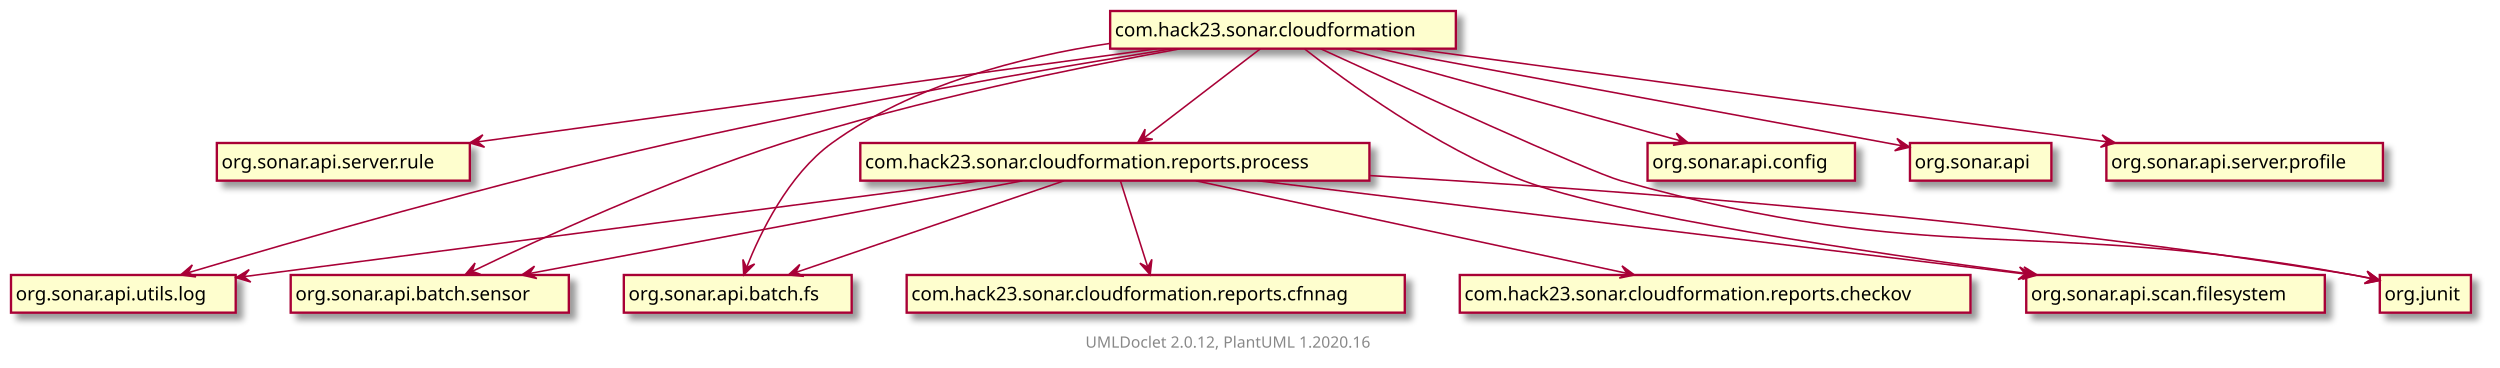
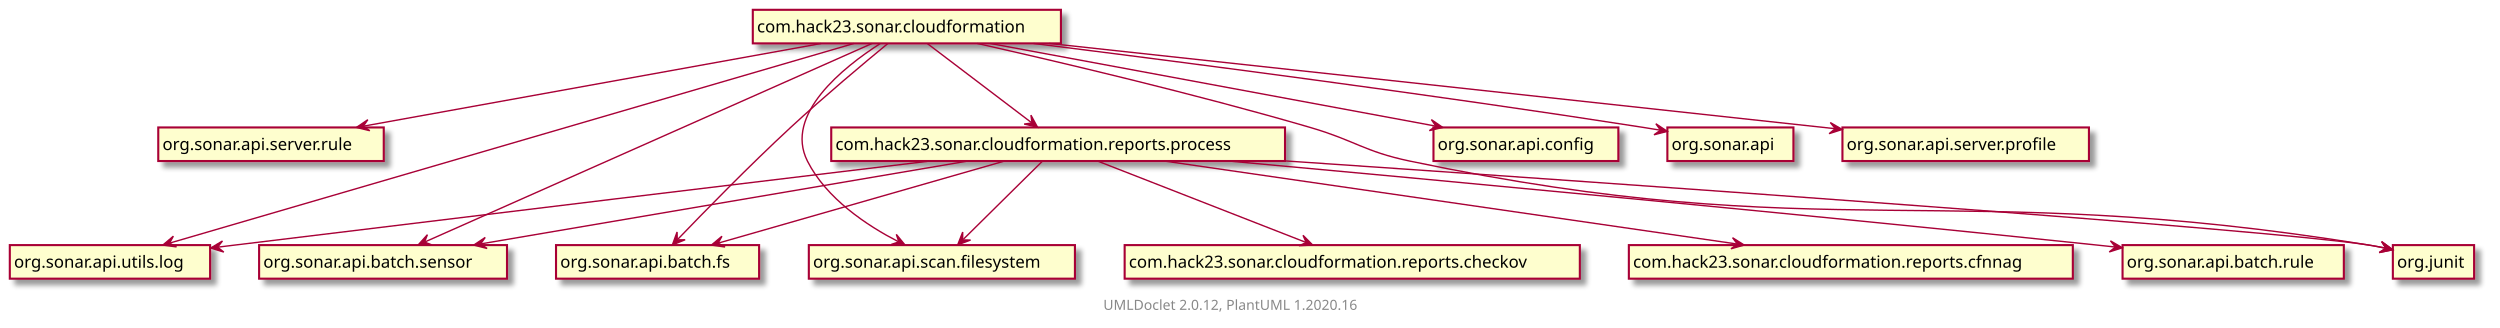
- <svg xmlns="http://www.w3.org/2000/svg" xmlns:xlink="http://www.w3.org/1999/xlink" contentScriptType="application/ecmascript" contentStyleType="text/css" height="234px" preserveAspectRatio="none" style="width:1591px;height:234px;" version="1.1" viewBox="0 0 1591 234" width="1591px" zoomAndPan="magnify">
+ <svg xmlns="http://www.w3.org/2000/svg" xmlns:xlink="http://www.w3.org/1999/xlink" contentScriptType="application/ecmascript" contentStyleType="text/css" height="234px" preserveAspectRatio="none" style="width:1785px;height:234px;" version="1.1" viewBox="0 0 1785 234" width="1785px" zoomAndPan="magnify">
  <defs>
-     <filter height="300%" id="f1l3fq0fqg8kmc" width="300%" x="-1" y="-1">
+     <filter height="300%" id="fjx96am55e95w" width="300%" x="-1" y="-1">
      <feGaussianBlur result="blurOut" stdDeviation="2.0" />
      <feColorMatrix in="blurOut" result="blurOut2" type="matrix" values="0 0 0 0 0 0 0 0 0 0 0 0 0 0 0 0 0 0 .4 0" />
      <feOffset dx="4.0" dy="4.0" in="blurOut2" result="blurOut3" />
      <feBlend in="SourceGraphic" in2="blurOut3" mode="normal" />
    </filter>
  </defs>
  <g>
    <a href="com/hack23/sonar/cloudformation/package-summary.html" target="_top" title="com/hack23/sonar/cloudformation/package-summary.html" xlink:actuate="onRequest" xlink:href="com/hack23/sonar/cloudformation/package-summary.html" xlink:show="new" xlink:title="com/hack23/sonar/cloudformation/package-summary.html" xlink:type="simple">
-       <rect codeLine="25" fill="#FEFECE" filter="url(#f1l3fq0fqg8kmc)" height="23.969" id="com.hack23.sonar.cloudformation" style="stroke: #A80036; stroke-width: 1.5;" width="220" x="706.5" y="7" />
-       <text fill="#000000" font-family="sans-serif" font-size="12" lengthAdjust="spacingAndGlyphs" textLength="214" x="709.5" y="23.139">com.hack23.sonar.cloudformation</text>
+       <rect codeLine="26" fill="#FEFECE" filter="url(#fjx96am55e95w)" height="23.969" id="com.hack23.sonar.cloudformation" style="stroke: #A80036; stroke-width: 1.5;" width="220" x="537.5" y="7" />
+       <text fill="#000000" font-family="sans-serif" font-size="12" lengthAdjust="spacingAndGlyphs" textLength="214" x="540.5" y="23.139">com.hack23.sonar.cloudformation</text>
    </a>
-     <rect fill="#FEFECE" filter="url(#f1l3fq0fqg8kmc)" height="23.969" id="org.sonar.api.server.rule" style="stroke: #A80036; stroke-width: 1.5;" width="161" x="138" y="91" />
-     <text fill="#000000" font-family="sans-serif" font-size="12" lengthAdjust="spacingAndGlyphs" textLength="155" x="141" y="107.139">org.sonar.api.server.rule</text>
-     <rect fill="#FEFECE" filter="url(#f1l3fq0fqg8kmc)" height="23.969" id="org.sonar.api.utils.log" style="stroke: #A80036; stroke-width: 1.5;" width="143" x="7" y="175" />
+     <rect fill="#FEFECE" filter="url(#fjx96am55e95w)" height="23.969" id="org.sonar.api.server.rule" style="stroke: #A80036; stroke-width: 1.5;" width="161" x="113" y="91" />
+     <text fill="#000000" font-family="sans-serif" font-size="12" lengthAdjust="spacingAndGlyphs" textLength="155" x="116" y="107.139">org.sonar.api.server.rule</text>
+     <rect fill="#FEFECE" filter="url(#fjx96am55e95w)" height="23.969" id="org.sonar.api.utils.log" style="stroke: #A80036; stroke-width: 1.5;" width="143" x="7" y="175" />
    <text fill="#000000" font-family="sans-serif" font-size="12" lengthAdjust="spacingAndGlyphs" textLength="137" x="10" y="191.139">org.sonar.api.utils.log</text>
-     <rect fill="#FEFECE" filter="url(#f1l3fq0fqg8kmc)" height="23.969" id="org.sonar.api.config" style="stroke: #A80036; stroke-width: 1.5;" width="132" x="1048.5" y="91" />
-     <text fill="#000000" font-family="sans-serif" font-size="12" lengthAdjust="spacingAndGlyphs" textLength="126" x="1051.5" y="107.139">org.sonar.api.config</text>
-     <rect fill="#FEFECE" filter="url(#f1l3fq0fqg8kmc)" height="23.969" id="org.sonar.api" style="stroke: #A80036; stroke-width: 1.5;" width="90" x="1215.5" y="91" />
-     <text fill="#000000" font-family="sans-serif" font-size="12" lengthAdjust="spacingAndGlyphs" textLength="84" x="1218.5" y="107.139">org.sonar.api</text>
-     <rect fill="#FEFECE" filter="url(#f1l3fq0fqg8kmc)" height="23.969" id="org.sonar.api.batch.sensor" style="stroke: #A80036; stroke-width: 1.5;" width="177" x="185" y="175" />
+     <rect fill="#FEFECE" filter="url(#fjx96am55e95w)" height="23.969" id="org.sonar.api.config" style="stroke: #A80036; stroke-width: 1.5;" width="132" x="1023.5" y="91" />
+     <text fill="#000000" font-family="sans-serif" font-size="12" lengthAdjust="spacingAndGlyphs" textLength="126" x="1026.5" y="107.139">org.sonar.api.config</text>
+     <rect fill="#FEFECE" filter="url(#fjx96am55e95w)" height="23.969" id="org.sonar.api" style="stroke: #A80036; stroke-width: 1.5;" width="90" x="1190.5" y="91" />
+     <text fill="#000000" font-family="sans-serif" font-size="12" lengthAdjust="spacingAndGlyphs" textLength="84" x="1193.5" y="107.139">org.sonar.api</text>
+     <rect fill="#FEFECE" filter="url(#fjx96am55e95w)" height="23.969" id="org.sonar.api.batch.sensor" style="stroke: #A80036; stroke-width: 1.5;" width="177" x="185" y="175" />
    <text fill="#000000" font-family="sans-serif" font-size="12" lengthAdjust="spacingAndGlyphs" textLength="171" x="188" y="191.139">org.sonar.api.batch.sensor</text>
    <a href="com/hack23/sonar/cloudformation/reports/process/package-summary.html" target="_top" title="com/hack23/sonar/cloudformation/reports/process/package-summary.html" xlink:actuate="onRequest" xlink:href="com/hack23/sonar/cloudformation/reports/process/package-summary.html" xlink:show="new" xlink:title="com/hack23/sonar/cloudformation/reports/process/package-summary.html" xlink:type="simple">
-       <rect codeLine="27" fill="#FEFECE" filter="url(#f1l3fq0fqg8kmc)" height="23.969" id="com.hack23.sonar.cloudformation.reports.process" style="stroke: #A80036; stroke-width: 1.5;" width="324" x="547.5" y="91" />
-       <text fill="#000000" font-family="sans-serif" font-size="12" lengthAdjust="spacingAndGlyphs" textLength="318" x="550.5" y="107.139">com.hack23.sonar.cloudformation.reports.process</text>
+       <rect codeLine="28" fill="#FEFECE" filter="url(#fjx96am55e95w)" height="23.969" id="com.hack23.sonar.cloudformation.reports.process" style="stroke: #A80036; stroke-width: 1.5;" width="324" x="593.5" y="91" />
+       <text fill="#000000" font-family="sans-serif" font-size="12" lengthAdjust="spacingAndGlyphs" textLength="318" x="596.5" y="107.139">com.hack23.sonar.cloudformation.reports.process</text>
    </a>
-     <rect fill="#FEFECE" filter="url(#f1l3fq0fqg8kmc)" height="23.969" id="org.sonar.api.batch.fs" style="stroke: #A80036; stroke-width: 1.5;" width="145" x="397" y="175" />
+     <rect fill="#FEFECE" filter="url(#fjx96am55e95w)" height="23.969" id="org.sonar.api.batch.fs" style="stroke: #A80036; stroke-width: 1.5;" width="145" x="397" y="175" />
    <text fill="#000000" font-family="sans-serif" font-size="12" lengthAdjust="spacingAndGlyphs" textLength="139" x="400" y="191.139">org.sonar.api.batch.fs</text>
-     <rect fill="#FEFECE" filter="url(#f1l3fq0fqg8kmc)" height="23.969" id="org.sonar.api.scan.filesystem" style="stroke: #A80036; stroke-width: 1.5;" width="190" x="1289.5" y="175" />
-     <text fill="#000000" font-family="sans-serif" font-size="12" lengthAdjust="spacingAndGlyphs" textLength="184" x="1292.5" y="191.139">org.sonar.api.scan.filesystem</text>
-     <rect fill="#FEFECE" filter="url(#f1l3fq0fqg8kmc)" height="23.969" id="org.sonar.api.server.profile" style="stroke: #A80036; stroke-width: 1.5;" width="176" x="1340.5" y="91" />
-     <text fill="#000000" font-family="sans-serif" font-size="12" lengthAdjust="spacingAndGlyphs" textLength="170" x="1343.5" y="107.139">org.sonar.api.server.profile</text>
-     <rect fill="#FEFECE" filter="url(#f1l3fq0fqg8kmc)" height="23.969" id="org.junit" style="stroke: #A80036; stroke-width: 1.5;" width="58" x="1514.5" y="175" />
-     <text fill="#000000" font-family="sans-serif" font-size="12" lengthAdjust="spacingAndGlyphs" textLength="52" x="1517.5" y="191.139">org.junit</text>
+     <rect fill="#FEFECE" filter="url(#fjx96am55e95w)" height="23.969" id="org.sonar.api.scan.filesystem" style="stroke: #A80036; stroke-width: 1.5;" width="190" x="577.5" y="175" />
+     <text fill="#000000" font-family="sans-serif" font-size="12" lengthAdjust="spacingAndGlyphs" textLength="184" x="580.5" y="191.139">org.sonar.api.scan.filesystem</text>
+     <rect fill="#FEFECE" filter="url(#fjx96am55e95w)" height="23.969" id="org.sonar.api.server.profile" style="stroke: #A80036; stroke-width: 1.5;" width="176" x="1315.5" y="91" />
+     <text fill="#000000" font-family="sans-serif" font-size="12" lengthAdjust="spacingAndGlyphs" textLength="170" x="1318.5" y="107.139">org.sonar.api.server.profile</text>
+     <rect fill="#FEFECE" filter="url(#fjx96am55e95w)" height="23.969" id="org.junit" style="stroke: #A80036; stroke-width: 1.5;" width="58" x="1708.5" y="175" />
+     <text fill="#000000" font-family="sans-serif" font-size="12" lengthAdjust="spacingAndGlyphs" textLength="52" x="1711.5" y="191.139">org.junit</text>
    <a href="com/hack23/sonar/cloudformation/reports/checkov/package-summary.html" target="_top" title="com/hack23/sonar/cloudformation/reports/checkov/package-summary.html" xlink:actuate="onRequest" xlink:href="com/hack23/sonar/cloudformation/reports/checkov/package-summary.html" xlink:show="new" xlink:title="com/hack23/sonar/cloudformation/reports/checkov/package-summary.html" xlink:type="simple">
-       <rect codeLine="29" fill="#FEFECE" filter="url(#f1l3fq0fqg8kmc)" height="23.969" id="com.hack23.sonar.cloudformation.reports.checkov" style="stroke: #A80036; stroke-width: 1.5;" width="325" x="929" y="175" />
-       <text fill="#000000" font-family="sans-serif" font-size="12" lengthAdjust="spacingAndGlyphs" textLength="319" x="932" y="191.139">com.hack23.sonar.cloudformation.reports.checkov</text>
+       <rect codeLine="30" fill="#FEFECE" filter="url(#fjx96am55e95w)" height="23.969" id="com.hack23.sonar.cloudformation.reports.checkov" style="stroke: #A80036; stroke-width: 1.5;" width="325" x="803" y="175" />
+       <text fill="#000000" font-family="sans-serif" font-size="12" lengthAdjust="spacingAndGlyphs" textLength="319" x="806" y="191.139">com.hack23.sonar.cloudformation.reports.checkov</text>
    </a>
    <a href="com/hack23/sonar/cloudformation/reports/cfnnag/package-summary.html" target="_top" title="com/hack23/sonar/cloudformation/reports/cfnnag/package-summary.html" xlink:actuate="onRequest" xlink:href="com/hack23/sonar/cloudformation/reports/cfnnag/package-summary.html" xlink:show="new" xlink:title="com/hack23/sonar/cloudformation/reports/cfnnag/package-summary.html" xlink:type="simple">
-       <rect codeLine="31" fill="#FEFECE" filter="url(#f1l3fq0fqg8kmc)" height="23.969" id="com.hack23.sonar.cloudformation.reports.cfnnag" style="stroke: #A80036; stroke-width: 1.5;" width="317" x="577" y="175" />
-       <text fill="#000000" font-family="sans-serif" font-size="12" lengthAdjust="spacingAndGlyphs" textLength="311" x="580" y="191.139">com.hack23.sonar.cloudformation.reports.cfnnag</text>
+       <rect codeLine="32" fill="#FEFECE" filter="url(#fjx96am55e95w)" height="23.969" id="com.hack23.sonar.cloudformation.reports.cfnnag" style="stroke: #A80036; stroke-width: 1.5;" width="317" x="1163" y="175" />
+       <text fill="#000000" font-family="sans-serif" font-size="12" lengthAdjust="spacingAndGlyphs" textLength="311" x="1166" y="191.139">com.hack23.sonar.cloudformation.reports.cfnnag</text>
    </a>
-     <path codeLine="6" d="M736.16,31.02 C623.48,46.47 419.4,74.45 304,90.28 " fill="none" id="com.hack23.sonar.cloudformation-to-org.sonar.api.server.rule" style="stroke: #A80036; stroke-width: 1.0;" />
-     <polygon fill="#A80036" points="298.92,90.97,308.383,93.699,303.873,90.285,307.287,85.775,298.92,90.97" style="stroke: #A80036; stroke-width: 1.0;" />
-     <path codeLine="7" d="M745.86,31.03 C667.63,43.68 537.96,65.93 427.5,91 C315.3,116.46 184.93,154.14 119.87,173.51 " fill="none" id="com.hack23.sonar.cloudformation-to-org.sonar.api.utils.log" style="stroke: #A80036; stroke-width: 1.0;" />
-     <polygon fill="#A80036" points="114.92,174.98,124.688,176.239,119.711,173.55,122.4,168.573,114.92,174.98" style="stroke: #A80036; stroke-width: 1.0;" />
-     <path codeLine="8" d="M856.69,31.06 C912.05,46.29 1011.48,73.65 1069.35,89.58 " fill="none" id="com.hack23.sonar.cloudformation-to-org.sonar.api.config" style="stroke: #A80036; stroke-width: 1.0;" />
-     <polygon fill="#A80036" points="1074.47,90.99,1066.854,84.746,1069.649,89.664,1064.731,92.459,1074.47,90.99" style="stroke: #A80036; stroke-width: 1.0;" />
-     <path codeLine="9" d="M876.38,31.06 C964.51,47.34 1127.59,77.45 1210.01,92.68 " fill="none" id="com.hack23.sonar.cloudformation-to-org.sonar.api" style="stroke: #A80036; stroke-width: 1.0;" />
-     <polygon fill="#A80036" points="1215.32,93.66,1207.204,88.081,1210.404,92.746,1205.74,95.946,1215.32,93.66" style="stroke: #A80036; stroke-width: 1.0;" />
-     <path codeLine="10" d="M751.03,31.05 C686.09,42.85 584.17,63.6 498.5,91 C425,114.51 342.3,152.6 300.62,172.66 " fill="none" id="com.hack23.sonar.cloudformation-to-org.sonar.api.batch.sensor" style="stroke: #A80036; stroke-width: 1.0;" />
-     <polygon fill="#A80036" points="295.98,174.9,305.823,174.566,300.478,172.715,302.328,167.37,295.98,174.9" style="stroke: #A80036; stroke-width: 1.0;" />
-     <path codeLine="11" d="M802.07,31.06 C782.92,45.73 749.1,71.65 728.07,87.77 " fill="none" id="com.hack23.sonar.cloudformation-to-com.hack23.sonar.cloudformation.reports.process" style="stroke: #A80036; stroke-width: 1.0;" />
-     <polygon fill="#A80036" points="724.04,90.85,733.617,88.551,728.009,87.809,728.751,82.201,724.04,90.85" style="stroke: #A80036; stroke-width: 1.0;" />
-     <path codeLine="12" d="M706.4,27.62 C649.23,36.15 580.8,53.99 529.5,91 C501.53,111.18 483.57,148.81 475.14,170.15 " fill="none" id="com.hack23.sonar.cloudformation-to-org.sonar.api.batch.fs" style="stroke: #A80036; stroke-width: 1.0;" />
-     <polygon fill="#A80036" points="473.3,174.95,480.257,167.979,475.09,170.281,472.787,165.114,473.3,174.95" style="stroke: #A80036; stroke-width: 1.0;" />
-     <path codeLine="13" d="M830.28,31.17 C855.98,51.36 913.66,93.82 969.5,115 C1026.88,136.77 1187.53,160.52 1291.29,174.3 " fill="none" id="com.hack23.sonar.cloudformation-to-org.sonar.api.scan.filesystem" style="stroke: #A80036; stroke-width: 1.0;" />
-     <polygon fill="#A80036" points="1296.5,174.99,1288.104,169.842,1291.543,174.333,1287.052,177.773,1296.5,174.99" style="stroke: #A80036; stroke-width: 1.0;" />
-     <path codeLine="14" d="M898.72,31.02 C1014.04,46.47 1222.9,74.45 1340.99,90.28 " fill="none" id="com.hack23.sonar.cloudformation-to-org.sonar.api.server.profile" style="stroke: #A80036; stroke-width: 1.0;" />
-     <polygon fill="#A80036" points="1346.2,90.97,1337.818,85.798,1341.245,90.299,1336.745,93.726,1346.2,90.97" style="stroke: #A80036; stroke-width: 1.0;" />
-     <path codeLine="15" d="M840.43,31.04 C892.28,54.89 1011.9,109.53 1031.5,115 C1232.64,171.11 1292.11,137.33 1497.5,175 C1501.36,175.71 1505.39,176.54 1509.38,177.41 " fill="none" id="com.hack23.sonar.cloudformation-to-org.junit" style="stroke: #A80036; stroke-width: 1.0;" />
-     <polygon fill="#A80036" points="1514.4,178.55,1506.502,172.666,1509.523,177.449,1504.74,180.469,1514.4,178.55" style="stroke: #A80036; stroke-width: 1.0;" />
-     <path codeLine="16" d="M624.73,115.02 C501.36,131.05 274.16,160.57 155.39,176.01 " fill="none" id="com.hack23.sonar.cloudformation.reports.process-to-org.sonar.api.utils.log" style="stroke: #A80036; stroke-width: 1.0;" />
-     <polygon fill="#A80036" points="150.17,176.69,159.61,179.499,155.129,176.047,158.581,171.566,150.17,176.69" style="stroke: #A80036; stroke-width: 1.0;" />
-     <path codeLine="17" d="M761.02,115.06 C832.42,130.39 960.99,157.98 1034.96,173.86 " fill="none" id="com.hack23.sonar.cloudformation.reports.process-to-com.hack23.sonar.cloudformation.reports.checkov" style="stroke: #A80036; stroke-width: 1.0;" />
-     <polygon fill="#A80036" points="1040.19,174.99,1032.239,169.177,1035.303,173.933,1030.548,176.996,1040.19,174.99" style="stroke: #A80036; stroke-width: 1.0;" />
-     <path codeLine="18" d="M800.18,115.02 C927.62,130.5 1158.64,158.56 1288.76,174.37 " fill="none" id="com.hack23.sonar.cloudformation.reports.process-to-org.sonar.api.scan.filesystem" style="stroke: #A80036; stroke-width: 1.0;" />
-     <polygon fill="#A80036" points="1293.73,174.97,1285.289,169.897,1288.768,174.357,1284.307,177.836,1293.73,174.97" style="stroke: #A80036; stroke-width: 1.0;" />
-     <path codeLine="19" d="M677.13,115.06 C632.81,130.2 553.43,157.32 506.71,173.29 " fill="none" id="com.hack23.sonar.cloudformation.reports.process-to-org.sonar.api.batch.fs" style="stroke: #A80036; stroke-width: 1.0;" />
-     <polygon fill="#A80036" points="501.74,174.99,511.549,175.877,506.473,173.379,508.971,168.303,501.74,174.99" style="stroke: #A80036; stroke-width: 1.0;" />
-     <path codeLine="20" d="M650.7,115.06 C568.88,130.45 421.29,158.21 337.02,174.05 " fill="none" id="com.hack23.sonar.cloudformation.reports.process-to-org.sonar.api.batch.sensor" style="stroke: #A80036; stroke-width: 1.0;" />
-     <polygon fill="#A80036" points="332.06,174.99,341.646,177.249,336.973,174.062,340.161,169.388,332.06,174.99" style="stroke: #A80036; stroke-width: 1.0;" />
-     <path codeLine="21" d="M713.01,115.06 C717.46,129.12 725.2,153.51 730.33,169.7 " fill="none" id="com.hack23.sonar.cloudformation.reports.process-to-com.hack23.sonar.cloudformation.reports.cfnnag" style="stroke: #A80036; stroke-width: 1.0;" />
-     <polygon fill="#A80036" points="731.97,174.85,733.052,165.061,730.453,170.086,725.429,167.487,731.97,174.85" style="stroke: #A80036; stroke-width: 1.0;" />
-     <path codeLine="22" d="M871.84,111.74 C1031.77,120.99 1282.65,139.82 1497.5,175 C1501.37,175.63 1505.41,176.42 1509.4,177.27 " fill="none" id="com.hack23.sonar.cloudformation.reports.process-to-org.junit" style="stroke: #A80036; stroke-width: 1.0;" />
-     <polygon fill="#A80036" points="1514.43,178.38,1506.496,172.545,1509.546,177.309,1504.782,180.359,1514.43,178.38" style="stroke: #A80036; stroke-width: 1.0;" />
-     <text fill="#888888" font-family="sans-serif" font-size="10" lengthAdjust="spacingAndGlyphs" textLength="192" x="690.75" y="221.251">UMLDoclet 2.0.12, PlantUML 1.2020.16</text>
+     <rect fill="#FEFECE" filter="url(#fjx96am55e95w)" height="23.969" id="org.sonar.api.batch.rule" style="stroke: #A80036; stroke-width: 1.5;" width="158" x="1515.5" y="175" />
+     <text fill="#000000" font-family="sans-serif" font-size="12" lengthAdjust="spacingAndGlyphs" textLength="152" x="1518.5" y="191.139">org.sonar.api.batch.rule</text>
+     <path codeLine="6" d="M586.27,31.06 C501.08,46.45 347.39,74.21 259.65,90.05 " fill="none" id="com.hack23.sonar.cloudformation-to-org.sonar.api.server.rule" style="stroke: #A80036; stroke-width: 1.0;" />
+     <polygon fill="#A80036" points="254.48,90.99,264.046,93.335,259.401,90.106,262.631,85.461,254.48,90.99" style="stroke: #A80036; stroke-width: 1.0;" />
+     <path codeLine="7" d="M609.73,31.02 C507.96,60.71 228.54,142.23 121.24,173.53 " fill="none" id="com.hack23.sonar.cloudformation-to-org.sonar.api.utils.log" style="stroke: #A80036; stroke-width: 1.0;" />
+     <polygon fill="#A80036" points="116.26,174.98,126.02,176.3,121.06,173.58,123.78,168.62,116.26,174.98" style="stroke: #A80036; stroke-width: 1.0;" />
+     <path codeLine="8" d="M707.11,31.06 C790.05,46.45 939.68,74.21 1025.1,90.05 " fill="none" id="com.hack23.sonar.cloudformation-to-org.sonar.api.config" style="stroke: #A80036; stroke-width: 1.0;" />
+     <polygon fill="#A80036" points="1030.13,90.99,1022.014,85.411,1025.214,90.076,1020.55,93.276,1030.13,90.99" style="stroke: #A80036; stroke-width: 1.0;" />
+     <path codeLine="9" d="M737.95,31.05 C842.88,44.14 1021,67.19 1173.5,91 C1177.37,91.6 1181.38,92.26 1185.4,92.93 " fill="none" id="com.hack23.sonar.cloudformation-to-org.sonar.api" style="stroke: #A80036; stroke-width: 1.0;" />
+     <polygon fill="#A80036" points="1190.5,93.79,1182.288,88.353,1185.569,92.961,1180.961,96.243,1190.5,93.79" style="stroke: #A80036; stroke-width: 1.0;" />
+     <path codeLine="10" d="M622.67,31.02 C556.39,60.44 375.46,140.74 303.55,172.66 " fill="none" id="com.hack23.sonar.cloudformation-to-org.sonar.api.batch.sensor" style="stroke: #A80036; stroke-width: 1.0;" />
+     <polygon fill="#A80036" points="298.57,174.87,308.419,174.876,303.14,172.842,305.174,167.563,298.57,174.87" style="stroke: #A80036; stroke-width: 1.0;" />
+     <path codeLine="11" d="M662.07,31.06 C681.39,45.73 715.53,71.65 736.76,87.77 " fill="none" id="com.hack23.sonar.cloudformation-to-com.hack23.sonar.cloudformation.reports.process" style="stroke: #A80036; stroke-width: 1.0;" />
+     <polygon fill="#A80036" points="740.82,90.85,736.089,82.212,736.844,87.818,731.238,88.573,740.82,90.85" style="stroke: #A80036; stroke-width: 1.0;" />
+     <path codeLine="12" d="M634,31 C617.34,44.7 588.3,68.98 564.5,91 C535.05,118.24 502.29,151.76 483.96,170.82 " fill="none" id="com.hack23.sonar.cloudformation-to-org.sonar.api.batch.fs" style="stroke: #A80036; stroke-width: 1.0;" />
+     <polygon fill="#A80036" points="480.06,174.89,489.187,171.188,483.531,171.291,483.428,165.635,480.06,174.89" style="stroke: #A80036; stroke-width: 1.0;" />
+     <path codeLine="13" d="M628.47,31.12 C602.16,48.01 559.72,81.72 576.5,115 C590,141.79 618.92,160.98 641.5,172.6 " fill="none" id="com.hack23.sonar.cloudformation-to-org.sonar.api.scan.filesystem" style="stroke: #A80036; stroke-width: 1.0;" />
+     <polygon fill="#A80036" points="646.22,174.96,639.969,167.349,641.751,172.718,636.382,174.5,646.22,174.96" style="stroke: #A80036; stroke-width: 1.0;" />
+     <path codeLine="14" d="M749.07,31.02 C896.52,47.01 1167.77,76.43 1310.34,91.9 " fill="none" id="com.hack23.sonar.cloudformation-to-org.sonar.api.server.profile" style="stroke: #A80036; stroke-width: 1.0;" />
+     <polygon fill="#A80036" points="1315.36,92.44,1306.847,87.487,1310.389,91.897,1305.979,95.439,1315.36,92.44" style="stroke: #A80036; stroke-width: 1.0;" />
+     <path codeLine="15" d="M697.79,31.04 C755.54,44.04 852.94,66.92 935.5,91 C967.48,100.33 973.9,108.16 1006.5,115 C1305.61,177.71 1389.84,126 1691.5,175 C1695.38,175.63 1699.41,176.41 1703.4,177.26 " fill="none" id="com.hack23.sonar.cloudformation-to-org.junit" style="stroke: #A80036; stroke-width: 1.0;" />
+     <polygon fill="#A80036" points="1708.43,178.36,1700.496,172.525,1703.546,177.289,1698.782,180.339,1708.43,178.36" style="stroke: #A80036; stroke-width: 1.0;" />
+     <path codeLine="16" d="M663.57,115.02 C547.84,128.91 342.93,153.57 167.5,175 C163.59,175.48 159.58,175.97 155.53,176.47 " fill="none" id="com.hack23.sonar.cloudformation.reports.process-to-org.sonar.api.utils.log" style="stroke: #A80036; stroke-width: 1.0;" />
+     <polygon fill="#A80036" points="150.39,177.1,159.805,179.99,155.354,176.499,158.844,172.048,150.39,177.1" style="stroke: #A80036; stroke-width: 1.0;" />
+     <path codeLine="17" d="M783.82,115.06 C822.44,130.14 891.5,157.1 932.44,173.09 " fill="none" id="com.hack23.sonar.cloudformation.reports.process-to-com.hack23.sonar.cloudformation.reports.checkov" style="stroke: #A80036; stroke-width: 1.0;" />
+     <polygon fill="#A80036" points="937.29,174.99,930.356,167.996,932.631,173.175,927.452,175.45,937.29,174.99" style="stroke: #A80036; stroke-width: 1.0;" />
+     <path codeLine="18" d="M744.31,115.06 C729.7,129.49 704.09,154.79 687.73,170.95 " fill="none" id="com.hack23.sonar.cloudformation.reports.process-to-org.sonar.api.scan.filesystem" style="stroke: #A80036; stroke-width: 1.0;" />
+     <polygon fill="#A80036" points="683.78,174.85,692.994,171.37,687.337,171.336,687.371,165.679,683.78,174.85" style="stroke: #A80036; stroke-width: 1.0;" />
+     <path codeLine="19" d="M716.93,115.06 C663.79,130.29 568.37,157.65 512.83,173.58 " fill="none" id="com.hack23.sonar.cloudformation.reports.process-to-org.sonar.api.batch.fs" style="stroke: #A80036; stroke-width: 1.0;" />
+     <polygon fill="#A80036" points="507.92,174.99,517.673,176.364,512.728,173.616,515.475,168.671,507.92,174.99" style="stroke: #A80036; stroke-width: 1.0;" />
+     <path codeLine="20" d="M690.5,115.06 C599.96,130.46 436.55,158.26 343.45,174.1 " fill="none" id="com.hack23.sonar.cloudformation.reports.process-to-org.sonar.api.batch.sensor" style="stroke: #A80036; stroke-width: 1.0;" />
+     <polygon fill="#A80036" points="338.24,174.99,347.786,177.416,343.168,174.147,346.437,169.53,338.24,174.99" style="stroke: #A80036; stroke-width: 1.0;" />
+     <path codeLine="21" d="M831.54,115.02 C938.08,130.45 1130.97,158.4 1240.25,174.23 " fill="none" id="com.hack23.sonar.cloudformation.reports.process-to-com.hack23.sonar.cloudformation.reports.cfnnag" style="stroke: #A80036; stroke-width: 1.0;" />
+     <polygon fill="#A80036" points="1245.39,174.97,1237.053,169.727,1240.441,174.257,1235.911,177.645,1245.39,174.97" style="stroke: #A80036; stroke-width: 1.0;" />
+     <path codeLine="22" d="M877.67,115.03 C1024.79,128.46 1279.34,152.19 1497.5,175 C1501.68,175.44 1505.96,175.89 1510.28,176.36 " fill="none" id="com.hack23.sonar.cloudformation.reports.process-to-org.sonar.api.batch.rule" style="stroke: #A80036; stroke-width: 1.0;" />
+     <polygon fill="#A80036" points="1515.37,176.91,1506.857,171.957,1510.399,176.367,1505.989,179.909,1515.37,176.91" style="stroke: #A80036; stroke-width: 1.0;" />
+     <path codeLine="23" d="M917.64,114.89 C1165.38,131.74 1617.36,163.4 1691.5,175 C1695.38,175.61 1699.41,176.37 1703.41,177.21 " fill="none" id="com.hack23.sonar.cloudformation.reports.process-to-org.junit" style="stroke: #A80036; stroke-width: 1.0;" />
+     <polygon fill="#A80036" points="1708.44,178.31,1700.506,172.475,1703.556,177.239,1698.792,180.289,1708.44,178.31" style="stroke: #A80036; stroke-width: 1.0;" />
+     <text fill="#888888" font-family="sans-serif" font-size="10" lengthAdjust="spacingAndGlyphs" textLength="192" x="787.75" y="221.251">UMLDoclet 2.0.12, PlantUML 1.2020.16</text>
  </g>
</svg>
